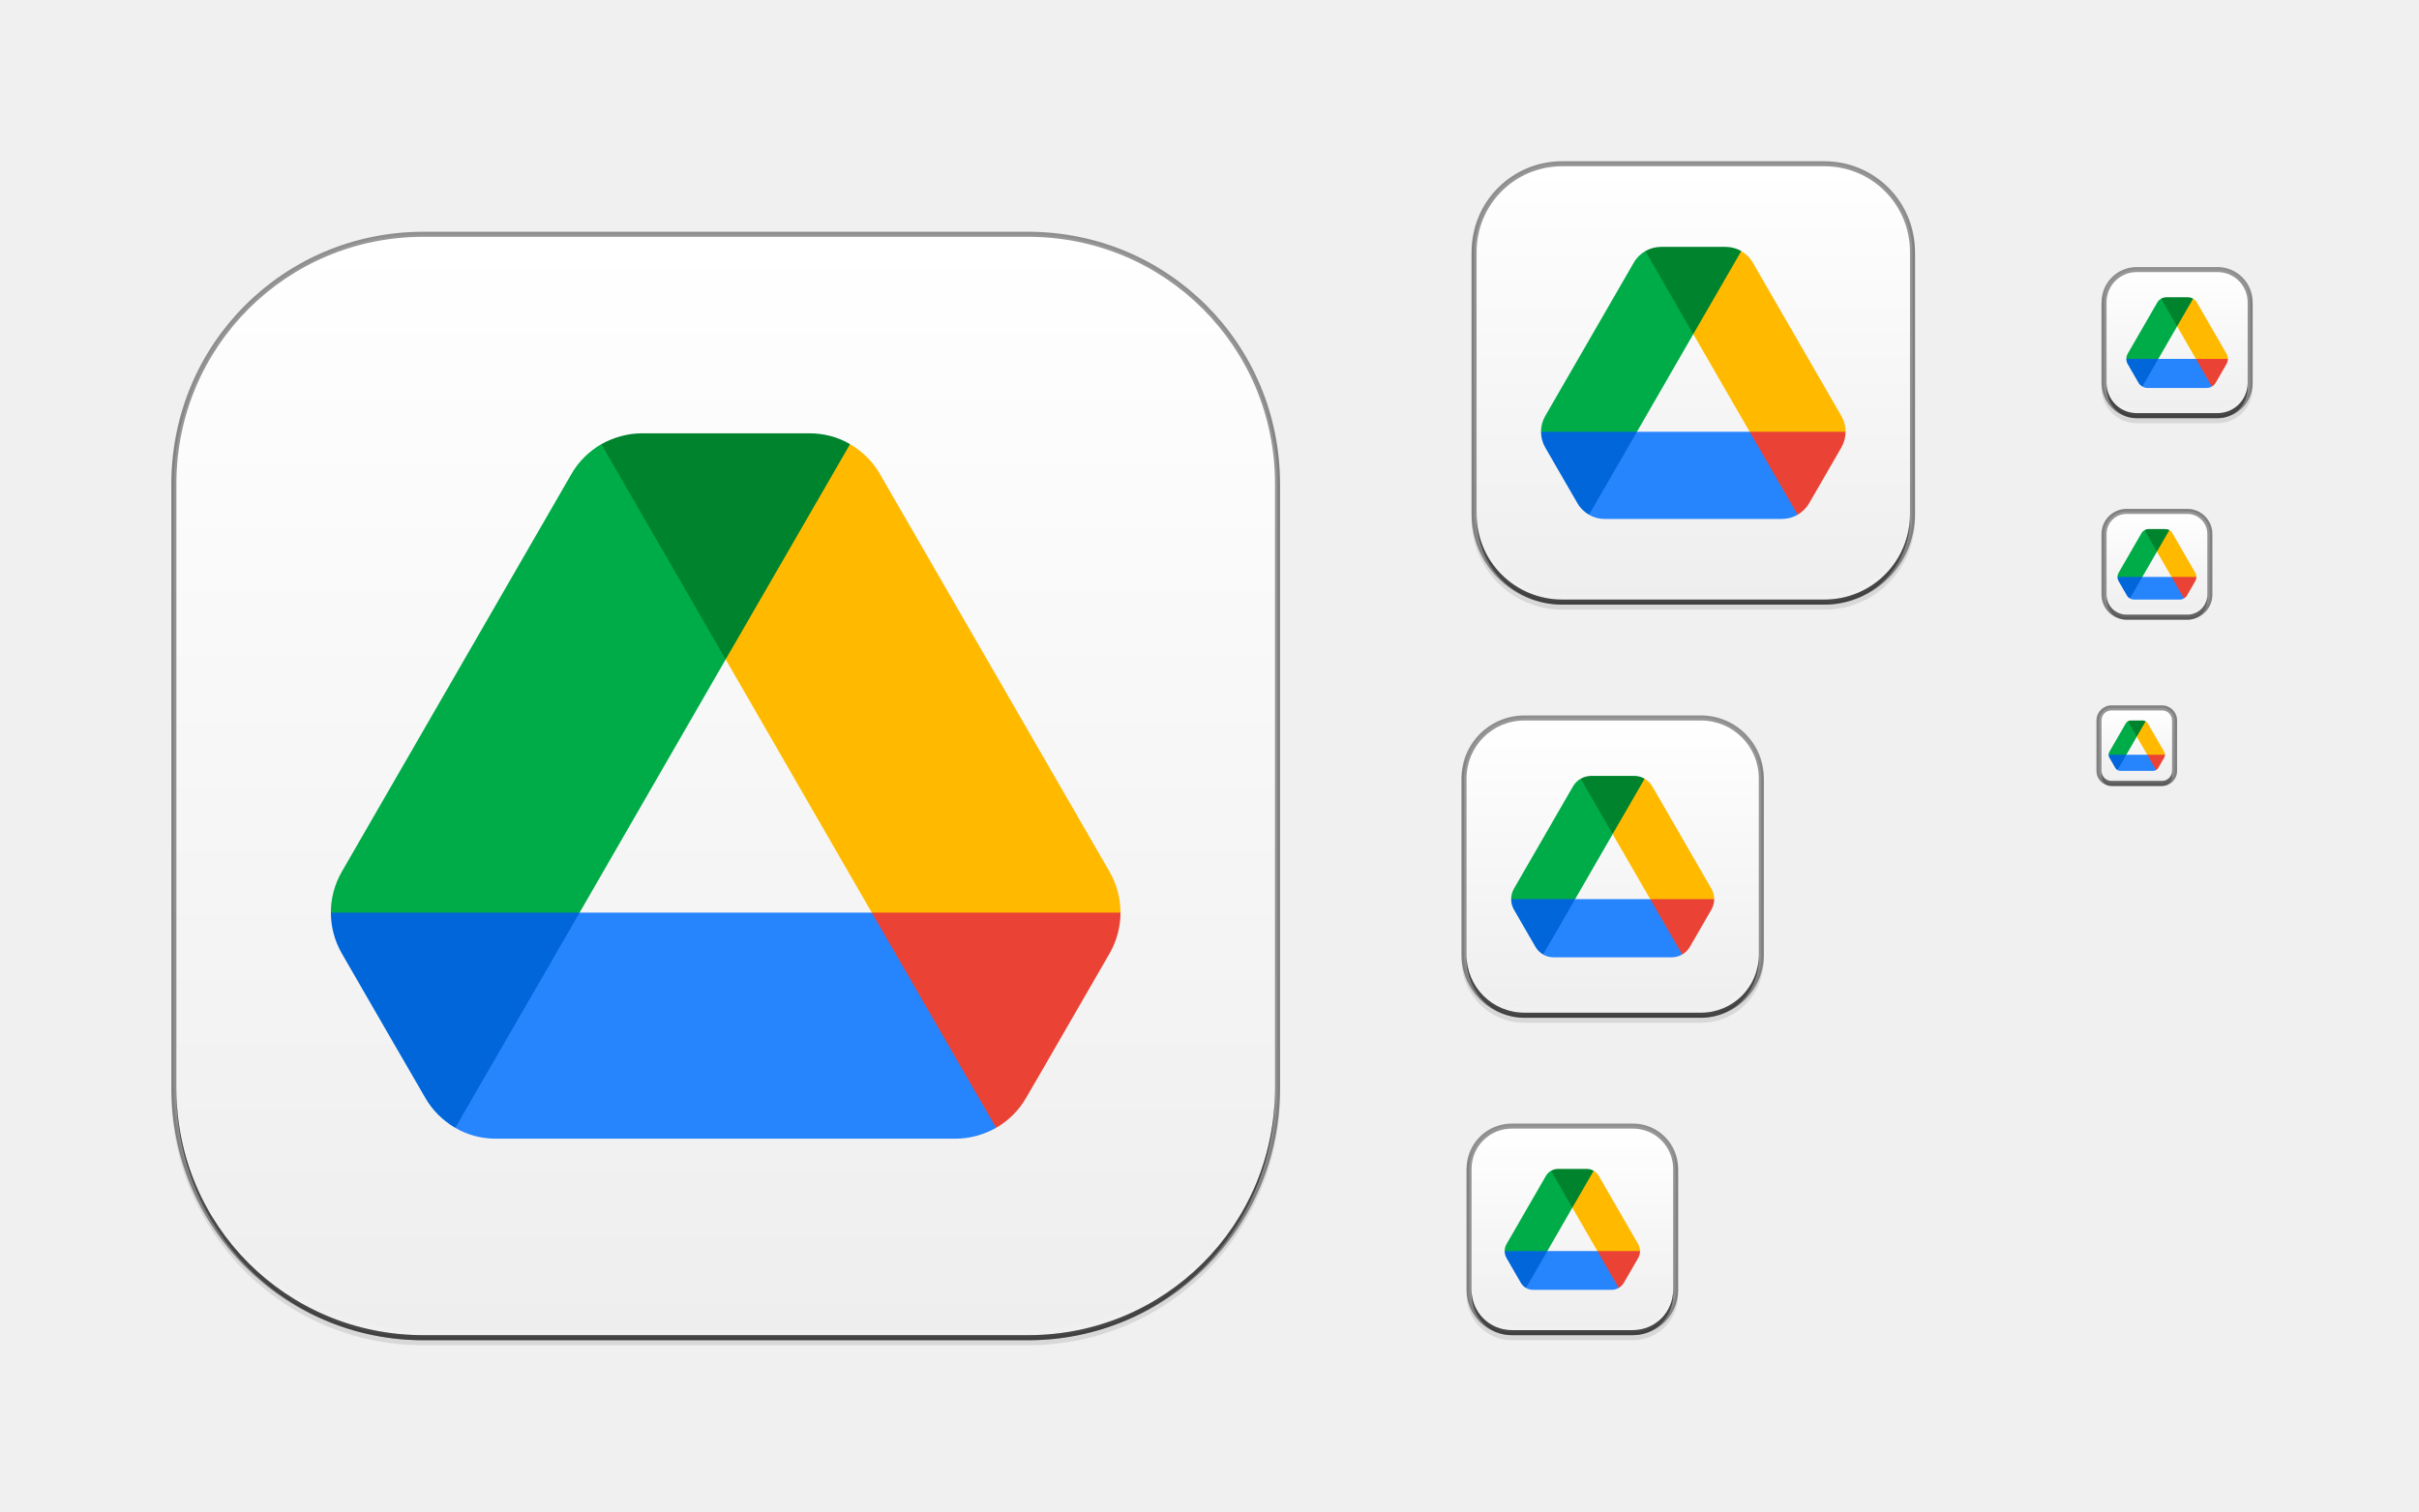
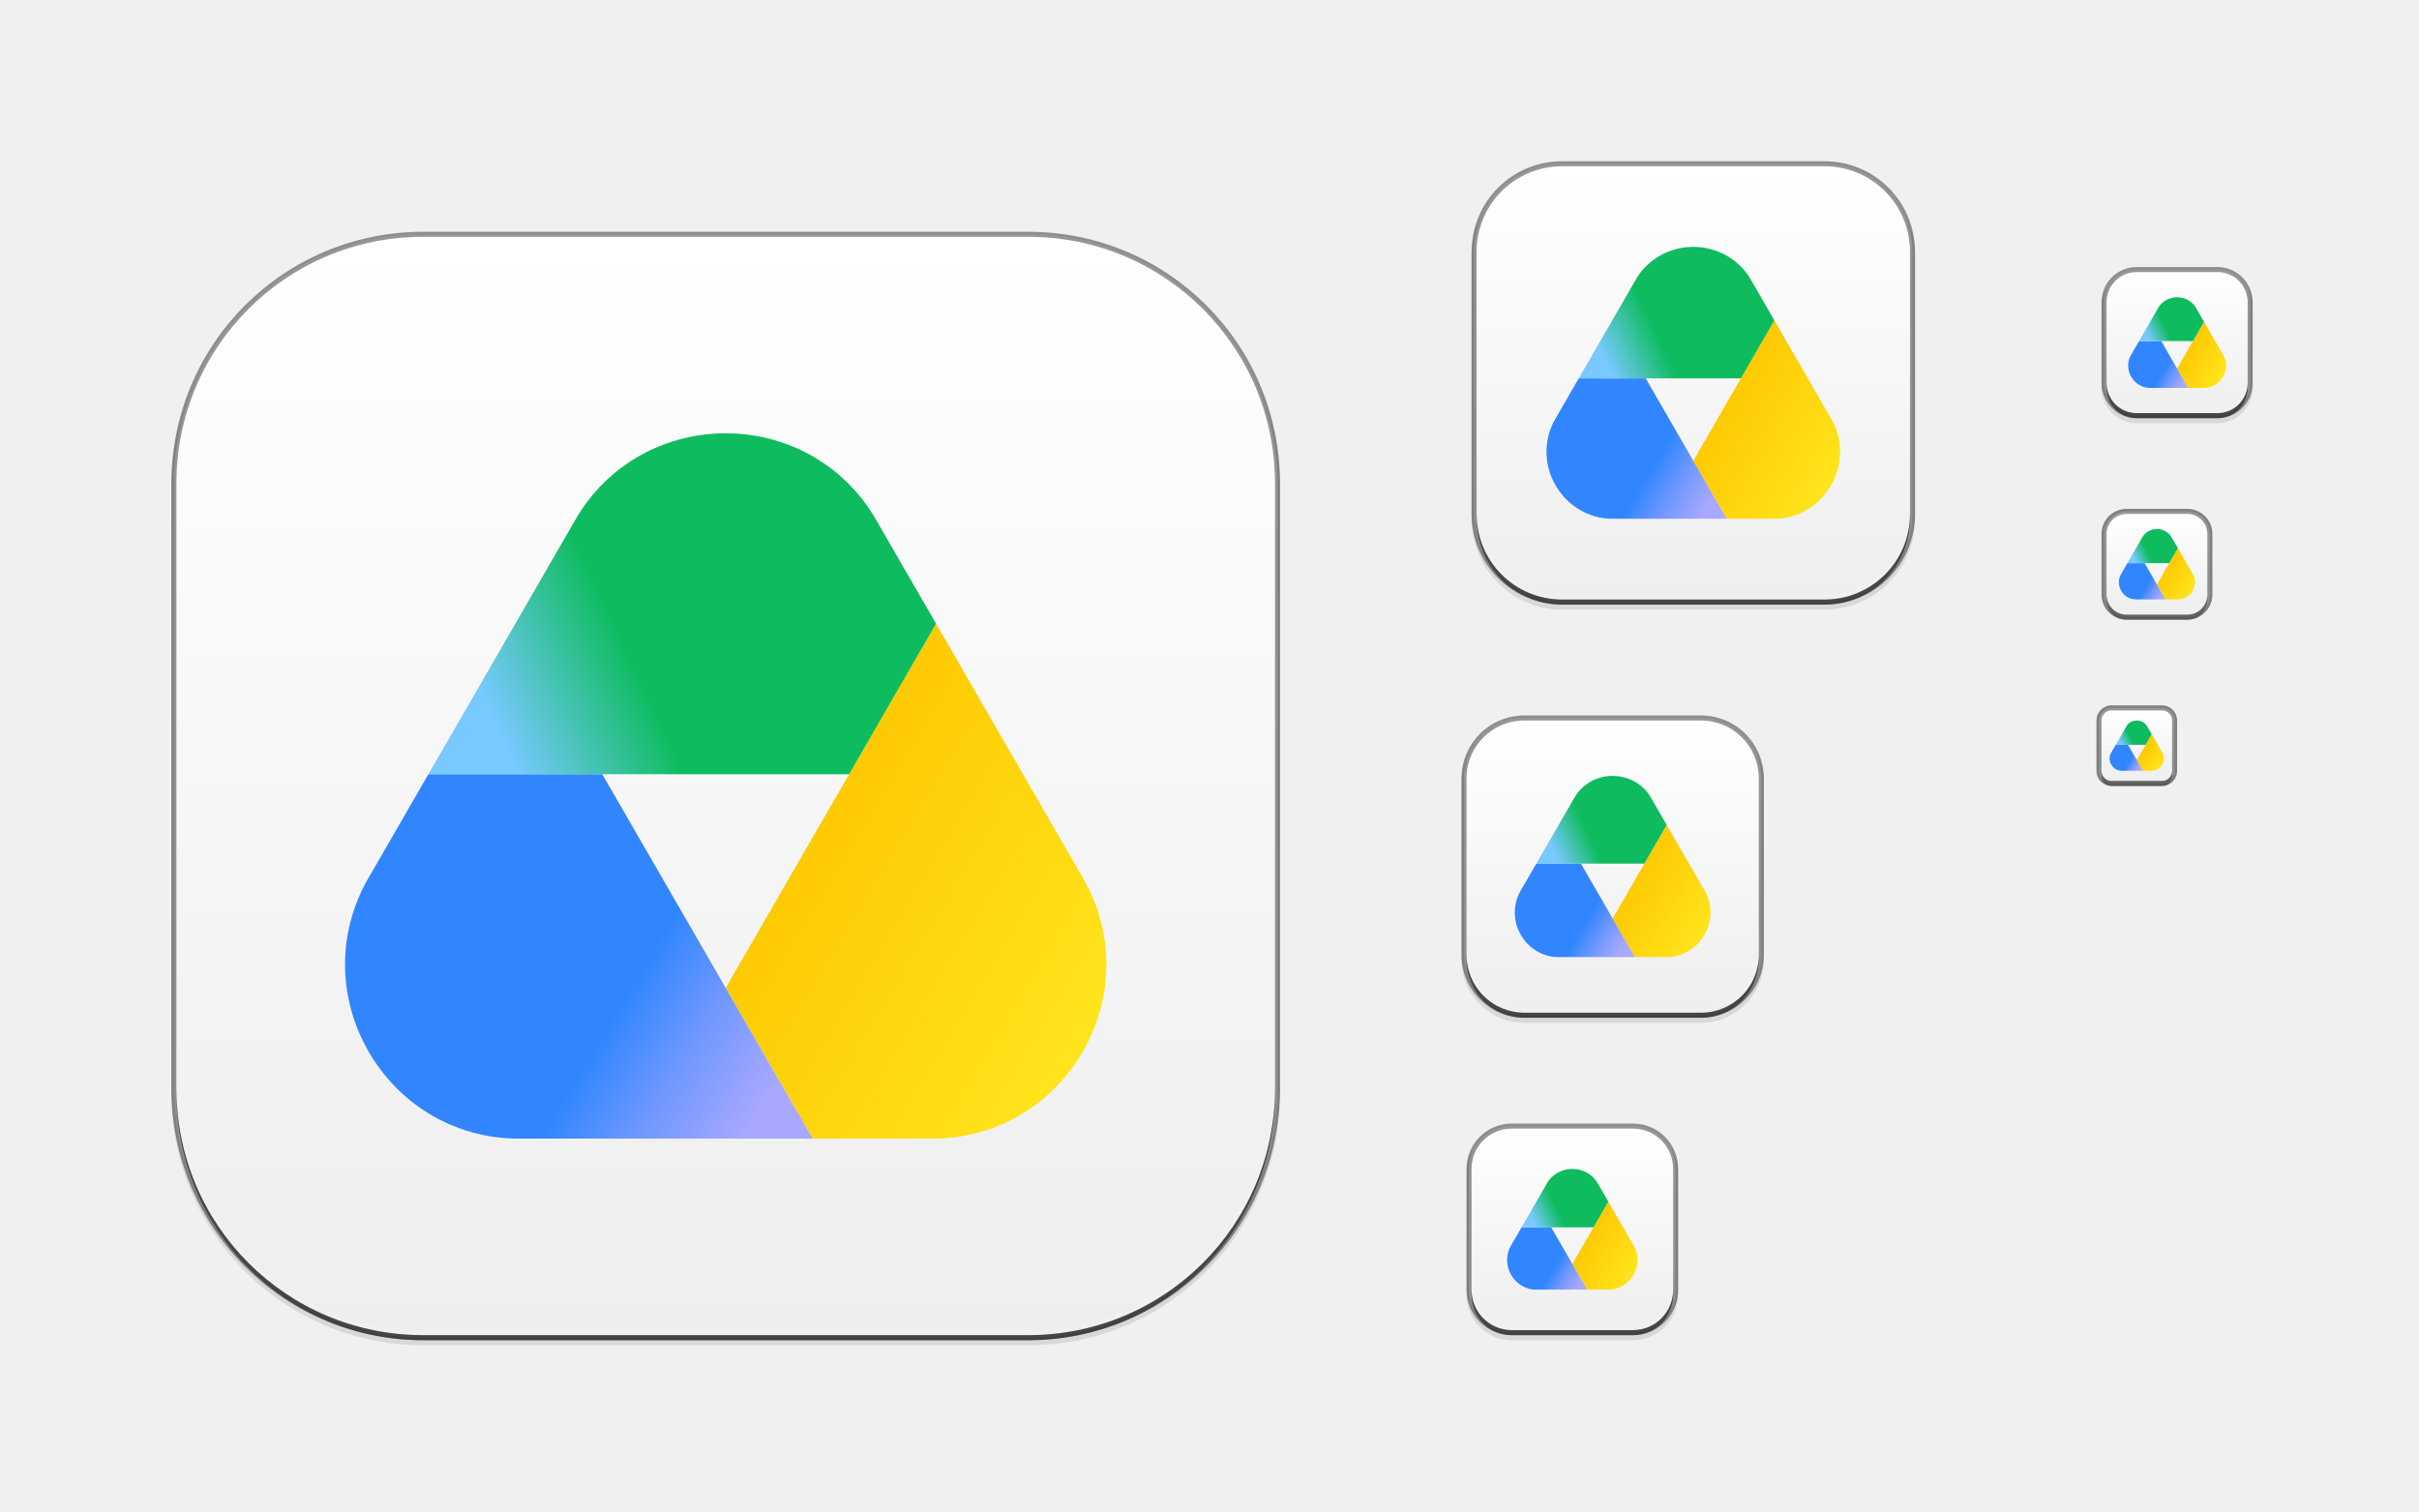
<svg xmlns="http://www.w3.org/2000/svg" xmlns:xlink="http://www.w3.org/1999/xlink" width="480" height="300" id="svg11300" version="1.0" style="display:inline;enable-background:new">
  <defs id="defs3">
    <linearGradient xlink:href="#outerBackgroundGradient-06" id="linearGradient4256" x1="417" y1="148" x2="431" y2="148" gradientUnits="userSpaceOnUse" gradientTransform="matrix(0,-1,1,0,276,572)" />
    <linearGradient xlink:href="#outerBackgroundGradient-06" id="linearGradient4260" x1="418" y1="68" x2="446" y2="68" gradientUnits="userSpaceOnUse" gradientTransform="matrix(0,-1,1,0,364,500)" />
    <linearGradient xlink:href="#outerBackgroundGradient-06" id="linearGradient4262" x1="292" y1="244" x2="332" y2="244" gradientUnits="userSpaceOnUse" gradientTransform="matrix(0,-1,1,0,68,556)" />
    <linearGradient xlink:href="#outerBackgroundGradient-06" id="linearGradient4264" x1="293" y1="76" x2="379" y2="76" gradientUnits="userSpaceOnUse" gradientTransform="matrix(0,-1,1,0,260,412)" />
    <linearGradient xlink:href="#outerBackgroundGradient-06" id="linearGradient4266" x1="291" y1="172" x2="349" y2="172" gradientUnits="userSpaceOnUse" gradientTransform="matrix(0,-1,1,0,148,492)" />
    <linearGradient xlink:href="#outerBackgroundGradient-06" id="linearGradient3870" gradientUnits="userSpaceOnUse" x1="418" y1="112" x2="438" y2="112" gradientTransform="matrix(0,-1,1,0,316,540)" />
    <linearGradient xlink:href="#outerBackgroundGradient-06" id="linearGradient7128" gradientUnits="userSpaceOnUse" gradientTransform="matrix(0,-1,1,0,-12,300)" x1="35" y1="156" x2="253" y2="156" />
    <linearGradient id="outerBackgroundGradient-06">
      <stop style="stop-color:#eeeeee;stop-opacity:1;" offset="0" id="stop3864-8-6-783" />
      <stop style="stop-color:#ffffff;stop-opacity:1;" offset="1" id="stop3866-9-1-12" />
    </linearGradient>
+     <linearGradient id="b" x1="193.6" x2="103.09" y1="165.6" y2="111.21" gradientUnits="userSpaceOnUse">
+       <stop offset=".09" stop-color="#ffe921" id="stop4" />
+       <stop offset="1" stop-color="#fec700" id="stop5" />
+     </linearGradient>
+     <mask maskUnits="userSpaceOnUse" id="mask20">
+       <path fill="#b43333" d="M 63.09,37 C 77.716,11.667 114.283,11.666 128.909,37 L 173.942,115 C 188.568,140.334 170.285,172.001 141.032,172.001 H 50.967 C 21.714,172.001 3.431,140.334 18.057,115 Z" id="path20" style="display:inline;fill:#ffffff;fill-opacity:1" />
+     </mask>
+     <linearGradient id="c" x1="114.4" x2="15.53" y1="181.61" y2="121.8" gradientUnits="userSpaceOnUse">
+       <stop offset=".15" stop-color="#a9a8ff" id="stop6" />
+       <stop offset=".33" stop-color="#6d97ff" id="stop7" />
+       <stop offset=".48" stop-color="#3186ff" id="stop8" />
+     </linearGradient>
+     <mask maskUnits="userSpaceOnUse" id="mask19">
+       <path fill="#b43333" d="M 63.09,37 C 77.716,11.667 114.283,11.666 128.909,37 L 173.942,115 C 188.568,140.334 170.285,172.001 141.032,172.001 H 50.967 C 21.714,172.001 3.431,140.334 18.057,115 Z" id="path19" style="display:inline;fill:#ffffff;fill-opacity:1" />
+     </mask>
+     <linearGradient id="d" x1="128.88" x2="28.7" y1="37.88" y2="84.64" gradientUnits="userSpaceOnUse">
+       <stop offset=".55" stop-color="#0ebc5f" id="stop9" />
+       <stop offset=".85" stop-color="#78c9ff" id="stop10" />
+     </linearGradient>
+     <mask maskUnits="userSpaceOnUse" id="mask18">
+       <path fill="#b43333" d="M 63.09,37 C 77.716,11.667 114.283,11.666 128.909,37 L 173.942,115 C 188.568,140.334 170.285,172.001 141.032,172.001 H 50.967 C 21.714,172.001 3.431,140.334 18.057,115 Z" id="path18" style="display:inline;fill:#ffffff;fill-opacity:1" />
+     </mask>
+     <linearGradient xlink:href="#b" id="linearGradient23" gradientUnits="userSpaceOnUse" x1="193.6" y1="165.6" x2="103.09" y2="111.21" />
+     <linearGradient xlink:href="#c" id="linearGradient24" gradientUnits="userSpaceOnUse" x1="114.4" y1="181.61" x2="15.53" y2="121.8" />
+     <linearGradient xlink:href="#d" id="linearGradient25" gradientUnits="userSpaceOnUse" x1="128.88" y1="37.88" x2="28.7" y2="84.64" />
+     <linearGradient xlink:href="#b" id="linearGradient27" gradientUnits="userSpaceOnUse" x1="193.6" y1="165.6" x2="103.09" y2="111.21" />
+     <linearGradient xlink:href="#c" id="linearGradient28" gradientUnits="userSpaceOnUse" x1="114.4" y1="181.61" x2="15.53" y2="121.8" />
+     <linearGradient xlink:href="#d" id="linearGradient29" gradientUnits="userSpaceOnUse" x1="128.88" y1="37.88" x2="28.7" y2="84.64" />
+     <linearGradient xlink:href="#b" id="linearGradient31" gradientUnits="userSpaceOnUse" x1="193.6" y1="165.6" x2="103.09" y2="111.21" />
+     <linearGradient xlink:href="#c" id="linearGradient32" gradientUnits="userSpaceOnUse" x1="114.4" y1="181.61" x2="15.53" y2="121.8" />
+     <linearGradient xlink:href="#d" id="linearGradient33" gradientUnits="userSpaceOnUse" x1="128.88" y1="37.88" x2="28.7" y2="84.64" />
+     <linearGradient xlink:href="#b" id="linearGradient35" gradientUnits="userSpaceOnUse" x1="193.6" y1="165.6" x2="103.09" y2="111.21" />
+     <linearGradient xlink:href="#c" id="linearGradient36" gradientUnits="userSpaceOnUse" x1="114.4" y1="181.61" x2="15.53" y2="121.8" />
+     <linearGradient xlink:href="#d" id="linearGradient37" gradientUnits="userSpaceOnUse" x1="128.88" y1="37.88" x2="28.7" y2="84.64" />
+     <linearGradient xlink:href="#b" id="linearGradient39" gradientUnits="userSpaceOnUse" x1="193.6" y1="165.6" x2="103.09" y2="111.21" />
+     <linearGradient xlink:href="#c" id="linearGradient40" gradientUnits="userSpaceOnUse" x1="114.4" y1="181.61" x2="15.53" y2="121.8" />
+     <linearGradient xlink:href="#d" id="linearGradient41" gradientUnits="userSpaceOnUse" x1="128.88" y1="37.88" x2="28.7" y2="84.64" />
+     <linearGradient xlink:href="#b" id="linearGradient43" gradientUnits="userSpaceOnUse" x1="193.6" y1="165.6" x2="103.09" y2="111.21" />
+     <linearGradient xlink:href="#c" id="linearGradient44" gradientUnits="userSpaceOnUse" x1="114.4" y1="181.61" x2="15.53" y2="121.8" />
+     <linearGradient xlink:href="#d" id="linearGradient45" gradientUnits="userSpaceOnUse" x1="128.88" y1="37.88" x2="28.7" y2="84.64" />
  </defs>
  <g style="display:inline" id="layer1">
    <g style="display:none" id="layer7">
      <text y="19.745" xml:space="preserve" x="15.007" style="font-style:normal;font-variant:normal;font-weight:normal;font-stretch:normal;line-height:0%;font-family:'DejaVu Sans';-inkscape-font-specification:'DejaVu Sans';display:inline;fill:#000000;fill-opacity:1;stroke:none;enable-background:new" id="context">
        <tspan style="font-style:normal;font-variant:normal;font-weight:normal;font-stretch:normal;font-size:18px;line-height:1.25;font-family:'DejaVu Sans';-inkscape-font-specification:'DejaVu Sans'" y="19.745" x="15.007" id="tspan3933">apps</tspan>
      </text>
      <text y="19.745" xml:space="preserve" x="122.488" style="font-style:normal;font-variant:normal;font-weight:bold;font-stretch:normal;line-height:0%;font-family:'DejaVu Sans';-inkscape-font-specification:'DejaVu Sans Bold';text-align:start;writing-mode:lr-tb;text-anchor:start;display:inline;fill:#000000;fill-opacity:1;stroke:none;enable-background:new" id="icon-name">
        <tspan style="font-style:normal;font-variant:normal;font-weight:bold;font-stretch:normal;font-size:18px;line-height:1.25;font-family:'DejaVu Sans';-inkscape-font-specification:'DejaVu Sans Bold';opacity:0.99" y="19.745" x="122.488" id="tspan3937">web-google-drive</tspan>
      </text>
      <rect style="display:inline;overflow:visible;visibility:visible;fill:#eeeeec;fill-opacity:1;fill-rule:nonzero;stroke:none;stroke-width:2;marker:none;enable-background:accumulate" id="rect16x16" width="16" height="16" x="416" y="140" />
      <rect style="display:inline;overflow:visible;visibility:visible;fill:#d4d4d4;fill-opacity:1;fill-rule:nonzero;stroke:none;stroke-width:2;marker:none;enable-background:accumulate" id="rect24x24" width="24" height="24" x="416" y="100" />
      <rect style="display:inline;overflow:visible;visibility:visible;fill:#eeeeec;fill-opacity:1;fill-rule:nonzero;stroke:none;stroke-width:2;marker:none;enable-background:accumulate" id="rect32x32" width="32" height="32" x="416" y="52" />
      <rect y="101" x="417" height="22" width="22" id="rect22x22" style="display:inline;overflow:visible;visibility:visible;fill:#eeeeec;fill-opacity:1;fill-rule:nonzero;stroke:none;stroke-width:2;marker:none;enable-background:accumulate" />
      <rect y="220" x="288" height="48" width="48" id="rect48x48" style="display:inline;overflow:visible;visibility:visible;fill:#eeeeec;fill-opacity:1;fill-rule:nonzero;stroke:none;stroke-width:2;marker:none;enable-background:accumulate" />
      <rect style="display:inline;overflow:visible;visibility:visible;fill:#eeeeec;fill-opacity:1;fill-rule:nonzero;stroke:none;stroke-width:2;marker:none;enable-background:accumulate" id="rect256x256" width="256" height="256" x="16" y="28" />
      <rect style="display:inline;overflow:visible;visibility:visible;fill:#eeeeec;fill-opacity:1;fill-rule:nonzero;stroke:none;stroke-width:2;marker:none;enable-background:accumulate" id="rect64x64" width="64" height="64" x="288" y="140" />
      <rect style="display:inline;overflow:visible;visibility:visible;fill:#eeeeec;fill-opacity:1;fill-rule:nonzero;stroke:none;stroke-width:2;marker:none;enable-background:accumulate" id="rect96x96" width="96" height="96" x="288" y="28" />
    </g>
    <g id="layer4" style="display:inline">
      <rect ry="50" y="47" x="34" height="220" width="220" id="rect4114" style="color:#bebebe;display:inline;overflow:visible;visibility:visible;opacity:0.1;fill:#000000;fill-opacity:1;fill-rule:nonzero;stroke:none;stroke-width:0;marker:none;enable-background:accumulate" />
      <rect style="color:#bebebe;display:inline;overflow:visible;visibility:visible;opacity:0.1;fill:#000000;fill-opacity:1;fill-rule:nonzero;stroke:none;stroke-width:0;marker:none;enable-background:accumulate" id="rect4120" width="30" height="30" x="417" y="54" ry="7" />
      <rect transform="scale(1,-1)" ry="9" y="-266" x="291" height="42" width="42" id="rect4122" style="color:#bebebe;display:inline;overflow:visible;visibility:visible;opacity:0.1;fill:#000000;fill-opacity:1;fill-rule:nonzero;stroke:none;stroke-width:0;marker:none;enable-background:accumulate" />
      <rect style="color:#bebebe;display:inline;overflow:visible;visibility:visible;opacity:0.1;fill:#000000;fill-opacity:1;fill-rule:nonzero;stroke:none;stroke-width:0;marker:none;enable-background:accumulate" id="rect4124" width="88" height="88" x="292" y="33" ry="18" />
      <rect ry="12.5" y="143" x="290" height="60" width="60" id="rect4126" style="color:#bebebe;display:inline;overflow:visible;visibility:visible;opacity:0.1;fill:#000000;fill-opacity:1;fill-rule:nonzero;stroke:none;stroke-width:0;marker:none;enable-background:accumulate" />
      <path id="path4268" d="m 422,101 c -2.77,0 -5,2.23 -5,5 v 12 c 0,2.77 2.23,5 5,5 h 12 c 2.77,0 5,-2.23 5,-5 v -12 c 0,-2.77 -2.23,-5 -5,-5 z" style="color:#bebebe;display:inline;overflow:visible;visibility:visible;opacity:0.1;fill:#000000;fill-opacity:1;fill-rule:nonzero;stroke:none;stroke-width:0;marker:none;enable-background:accumulate" />
      <path id="path4270" d="m 419,140 c -1.662,0 -3,1.338 -3,3 v 10 c 0,1.662 1.338,3 3,3 h 10 c 1.662,0 3,-1.338 3,-3 v -10 c 0,-1.662 -1.338,-3 -3,-3 z" style="color:#bebebe;display:inline;overflow:visible;visibility:visible;opacity:0.1;fill:#000000;fill-opacity:1;fill-rule:nonzero;stroke:none;stroke-width:0;marker:none;enable-background:accumulate" />
    </g>
    <g id="layer2" style="display:inline">
      <path style="color:#bebebe;display:inline;overflow:visible;visibility:visible;fill:url(#linearGradient7128);fill-opacity:1;fill-rule:nonzero;stroke:none;stroke-width:2;marker:none;enable-background:accumulate" d="M 84,46.5 C 56.569,46.5 34.5,68.569 34.5,96 v 120 c 0,27.431 22.069,49.5 49.5,49.5 h 120 c 27.431,0 49.5,-22.069 49.5,-49.5 V 96 C 253.5,68.569 231.431,46.5 204,46.5 Z" id="path4200" />
      <path style="color:#bebebe;display:inline;overflow:visible;visibility:visible;fill:url(#linearGradient4256);fill-opacity:1;fill-rule:nonzero;stroke:none;stroke-width:2;marker:none;enable-background:accumulate" d="m 419,140.5 c -1.384,0 -2.5,1.116 -2.5,2.5 v 10 c 0,1.384 1.116,2.5 2.5,2.5 h 10 c 1.384,0 2.5,-1.116 2.5,-2.5 v -10 c 0,-1.384 -1.116,-2.5 -2.5,-2.5 z" id="path4202" />
      <path style="color:#bebebe;display:inline;overflow:visible;visibility:visible;fill:url(#linearGradient3870);fill-opacity:1;fill-rule:nonzero;stroke:none;stroke-width:2;marker:none;enable-background:accumulate" d="m 422,101.5 c -2.497,0 -4.5,2.003 -4.5,4.5 v 12 c 0,2.497 2.003,4.5 4.5,4.5 h 12 c 2.497,0 4.5,-2.003 4.5,-4.5 v -12 c 0,-2.497 -2.003,-4.5 -4.5,-4.5 z" id="path4204" />
      <path style="color:#bebebe;display:inline;overflow:visible;visibility:visible;fill:url(#linearGradient4260);fill-opacity:1;fill-rule:nonzero;stroke:none;stroke-width:2;marker:none;enable-background:accumulate" d="m 424,53.5 c -3.607,0 -6.5,2.893 -6.5,6.5 v 16 c 0,3.607 2.893,6.5 6.5,6.5 h 16 c 3.607,0 6.5,-2.893 6.5,-6.5 V 60 c 0,-3.607 -2.893,-6.5 -6.5,-6.5 z" id="path4206" />
      <path style="color:#bebebe;display:inline;overflow:visible;visibility:visible;fill:url(#linearGradient4262);fill-opacity:1;fill-rule:nonzero;stroke:none;stroke-width:2;marker:none;enable-background:accumulate" d="m 300,223.5 c -4.715,0 -8.5,3.785 -8.5,8.5 v 24 c 0,4.715 3.785,8.5 8.5,8.5 h 24 c 4.715,0 8.5,-3.785 8.5,-8.5 v -24 c 0,-4.715 -3.785,-8.5 -8.5,-8.5 z" id="path4208" />
      <path style="color:#bebebe;display:inline;overflow:visible;visibility:visible;fill:url(#linearGradient4264);fill-opacity:1;fill-rule:nonzero;stroke:none;stroke-width:2;marker:none;enable-background:accumulate" d="m 310,32.5 c -9.703,0 -17.5,7.797 -17.5,17.5 v 52 c 0,9.703 7.797,17.5 17.5,17.5 h 52 c 9.703,0 17.5,-7.797 17.5,-17.5 V 50 c 0,-9.703 -7.797,-17.5 -17.5,-17.5 z" id="path4210" />
      <path style="color:#bebebe;display:inline;overflow:visible;visibility:visible;fill:url(#linearGradient4266);fill-opacity:1;fill-rule:nonzero;stroke:none;stroke-width:2;marker:none;enable-background:accumulate" d="m 302.5,142.5 c -6.655,0 -12,5.345 -12,12 v 35 c 0,6.655 5.345,12 12,12 h 35 c 6.655,0 12,-5.345 12,-12 v -35 c 0,-6.655 -5.345,-12 -12,-12 z" id="path4212" />
    </g>
    <g id="layer6" style="display:inline">
-       <g style="fill:#ffffff;fill-opacity:1" transform="matrix(1.5,0,0,1.5,192.1741,-1381.431)" id="g4036">
-         <path style="fill:#0066da;stroke-width:0.205" id="path28-2" d="m 72.284,1089.333 0.79,1.364 c 0.164,0.287 0.4,0.513 0.677,0.677 2.844,-2.489 2.821,-1.452 2.821,-4.882 -2.799,-3.233 -2.81,-2.831 -5.641,0 0,0.318 0.082,0.636 0.246,0.923 z" />
-         <path style="fill:#00ac47;stroke-width:0.205" id="path30-61" d="m 79.884,1080.749 c 0.159,-3.306 -0.271,-2.676 -2.821,-4.882 -0.277,0.164 -0.513,0.39 -0.677,0.677 l -5.21,9.026 c -0.161,0.281 -0.246,0.599 -0.246,0.923 h 5.641 z" />
-         <path style="fill:#ea4335;stroke-width:0.205" id="path32-8" d="m 86.017,1091.374 c 0.277,-0.164 0.513,-0.39 0.677,-0.677 l 0.328,-0.564 1.569,-2.718 c 0.164,-0.287 0.246,-0.605 0.246,-0.923 -2.8,-3.233 -2.81,-2.831 -5.641,0 -0.159,3.306 0.271,2.676 2.821,4.882 z" />
-         <path style="fill:#00832d;stroke-width:0.205" id="path34-7" d="m 79.884,1080.749 c 2.845,-2.489 2.821,-1.452 2.821,-4.882 -0.277,-0.164 -0.595,-0.246 -0.923,-0.246 h -3.795 c -0.328,0 -0.646,0.092 -0.923,0.246 z" />
-         <path style="fill:#2684fc;stroke-width:0.205" id="path36-9" d="M 83.197,1086.492 H 76.571 l -2.821,4.882 c 0.277,0.164 0.595,0.246 0.923,0.246 h 10.421 c 0.328,0 0.646,-0.092 0.923,-0.246 z" />
-         <path style="fill:#ffba00;stroke-width:0.205" d="m 82.704,1075.867 -2.821,4.882 3.313,5.744 h 5.641 c -2.06e-4,-0.324 -0.085,-0.642 -0.246,-0.923 l -5.21,-9.026 c -0.164,-0.287 -0.4,-0.513 -0.677,-0.677 z" id="path38-2" />
+       <g id="g43" transform="matrix(0.06493459,0,0,0.06493459,417.7663,141.8312)">
+         <path fill="url(#b)" d="M 206.905,172.02 H 115.017 L 96.002,139.086 141.946,59.508 Z" id="path41" style="fill:url(#linearGradient43)" mask="url(#mask20)" />
+         <path fill="url(#c)" d="M -14.919,172.006 50.04,59.494 V 59.496 L 31.032,92.422 H 69.052 L 115,172.004 -14.918,172.005 Z" id="path42" style="fill:url(#linearGradient44)" mask="url(#mask19)" />
+         <path fill="url(#d)" d="M 96.007,-20.085 141.954,59.5 122.943,92.428 H 31.048 Z" id="path43" style="fill:url(#linearGradient45)" mask="url(#mask18)" />
      </g>
-       <g style="display:inline;fill:#ffffff;fill-opacity:1;enable-background:new" transform="matrix(2.25,0,0,2.25,293.0654,-2174.302)" id="g4995">
-         <path style="fill:#0066da;stroke-width:0.205" id="path28-02" d="m 4.371,1048.514 0.79,1.364 c 0.164,0.287 0.4,0.513 0.677,0.677 2.844,-2.489 2.821,-1.452 2.821,-4.882 -2.799,-3.233 -2.81,-2.831 -5.641,0 0,0.318 0.082,0.636 0.246,0.923 z" />
-         <path style="fill:#00ac47;stroke-width:0.205" id="path30-3" d="m 11.971,1039.929 c 0.159,-3.306 -0.271,-2.676 -2.821,-4.882 -0.277,0.164 -0.513,0.39 -0.677,0.677 l -5.21,9.026 c -0.161,0.281 -0.246,0.599 -0.246,0.923 h 5.641 z" />
-         <path style="fill:#ea4335;stroke-width:0.205" id="path32-75" d="m 18.104,1050.555 c 0.277,-0.164 0.513,-0.39 0.677,-0.677 l 0.328,-0.564 1.569,-2.718 c 0.164,-0.287 0.246,-0.605 0.246,-0.923 -2.8,-3.233 -2.81,-2.831 -5.641,0 -0.159,3.306 0.271,2.676 2.821,4.882 z" />
-         <path style="fill:#00832d;stroke-width:0.205" id="path34-9" d="m 11.971,1039.929 c 2.845,-2.489 2.821,-1.452 2.821,-4.882 -0.277,-0.164 -0.595,-0.246 -0.923,-0.246 h -3.795 c -0.328,0 -0.646,0.092 -0.923,0.246 z" />
-         <path style="fill:#2684fc;stroke-width:0.205" id="path36-22" d="M 15.284,1045.673 H 8.658 l -2.821,4.882 c 0.277,0.164 0.595,0.246 0.923,0.246 H 17.181 c 0.328,0 0.646,-0.092 0.923,-0.246 z" />
-         <path style="fill:#ffba00;stroke-width:0.205" d="m 14.791,1035.047 -2.821,4.882 3.313,5.744 h 5.641 c -2.05e-4,-0.324 -0.085,-0.642 -0.246,-0.923 l -5.21,-9.026 c -0.164,-0.287 -0.4,-0.513 -0.677,-0.677 z" id="path38-8" />
+       <g id="g39" transform="matrix(0.09090843,0,0,0.09090843,419.2728,103.3637)">
+         <path fill="url(#b)" d="M 206.905,172.02 H 115.017 L 96.002,139.086 141.946,59.508 Z" id="path37" style="fill:url(#linearGradient39)" mask="url(#mask20)" />
+         <path fill="url(#c)" d="M -14.919,172.006 50.04,59.494 V 59.496 L 31.032,92.422 H 69.052 L 115,172.004 -14.918,172.005 Z" id="path38" style="fill:url(#linearGradient40)" mask="url(#mask19)" />
+         <path fill="url(#d)" d="M 96.007,-20.085 141.954,59.5 122.943,92.428 H 31.048 Z" id="path39" style="fill:url(#linearGradient41)" mask="url(#mask18)" />
      </g>
-       <g style="display:inline;fill:#ffffff;fill-opacity:1;enable-background:new" transform="matrix(3.375,0,0,3.375,367.748,-3456.584)" id="g5001">
-         <path style="fill:#0066da;stroke-width:0.205" id="path28-9" d="m -17.007,1052.404 0.79,1.364 c 0.164,0.287 0.4,0.513 0.677,0.677 2.844,-2.489 2.821,-1.452 2.821,-4.882 -2.799,-3.233 -2.81,-2.831 -5.641,0 0,0.318 0.082,0.636 0.246,0.923 z" />
-         <path style="fill:#00ac47;stroke-width:0.205" id="path30-7" d="m -9.407,1043.82 c 0.159,-3.306 -0.271,-2.676 -2.821,-4.882 -0.277,0.164 -0.513,0.39 -0.677,0.677 l -5.21,9.026 c -0.161,0.281 -0.246,0.599 -0.246,0.923 h 5.641 z" />
-         <path style="fill:#ea4335;stroke-width:0.205" id="path32-36" d="m -3.274,1054.445 c 0.277,-0.164 0.513,-0.39 0.677,-0.677 l 0.328,-0.564 1.569,-2.718 c 0.164,-0.287 0.246,-0.605 0.246,-0.923 -2.8,-3.233 -2.81,-2.831 -5.641,0 -0.159,3.306 0.271,2.676 2.821,4.882 z" />
-         <path style="fill:#00832d;stroke-width:0.205" id="path34-12" d="m -9.407,1043.82 c 2.845,-2.489 2.821,-1.452 2.821,-4.882 -0.277,-0.164 -0.595,-0.246 -0.923,-0.246 h -3.795 c -0.328,0 -0.646,0.092 -0.923,0.246 z" />
-         <path style="fill:#2684fc;stroke-width:0.205" id="path36-93" d="m -6.094,1049.563 h -6.626 l -2.821,4.882 c 0.277,0.164 0.595,0.246 0.923,0.246 h 10.421 c 0.328,0 0.646,-0.092 0.923,-0.246 z" />
-         <path style="fill:#ffba00;stroke-width:0.205" d="m -6.586,1038.938 -2.821,4.882 3.313,5.744 h 5.641 c -2.05e-4,-0.324 -0.085,-0.642 -0.246,-0.923 l -5.21,-9.026 c -0.164,-0.287 -0.4,-0.513 -0.677,-0.677 z" id="path38-1" />
+       <g id="g35" transform="matrix(0.1168823,0,0,0.1168823,420.7794,56.89613)">
+         <path fill="url(#b)" d="M 206.905,172.02 H 115.017 L 96.002,139.086 141.946,59.508 Z" id="path33" style="fill:url(#linearGradient35)" mask="url(#mask20)" />
+         <path fill="url(#c)" d="M -14.919,172.006 50.04,59.494 V 59.496 L 31.032,92.422 H 69.052 L 115,172.004 -14.918,172.005 Z" id="path34" style="fill:url(#linearGradient36)" mask="url(#mask19)" />
+         <path fill="url(#d)" d="M 96.007,-20.085 141.954,59.5 122.943,92.428 H 31.048 Z" id="path35" style="fill:url(#linearGradient37)" mask="url(#mask18)" />
      </g>
-       <g id="g5007" transform="matrix(1.125,0,0,1.125,425.7075,-1090.674)" style="display:inline;fill:#ffffff;fill-opacity:1;enable-background:new">
-         <path style="fill:#0066da;stroke-width:0.205" id="path28-0" d="m -2.007,1035.645 0.79,1.364 c 0.164,0.287 0.4,0.513 0.677,0.677 2.844,-2.489 2.821,-1.452 2.821,-4.882 -2.799,-3.233 -2.81,-2.831 -5.641,0 0,0.318 0.082,0.636 0.246,0.923 z" />
-         <path style="fill:#00ac47;stroke-width:0.205" id="path30-9" d="m 5.593,1027.061 c 0.159,-3.306 -0.271,-2.676 -2.821,-4.882 -0.277,0.164 -0.513,0.39 -0.677,0.677 l -5.21,9.026 c -0.161,0.281 -0.246,0.599 -0.246,0.923 h 5.641 z" />
-         <path style="fill:#ea4335;stroke-width:0.205" id="path32-3" d="m 11.727,1037.686 c 0.277,-0.164 0.513,-0.39 0.677,-0.677 l 0.328,-0.564 1.569,-2.718 c 0.164,-0.287 0.246,-0.605 0.246,-0.923 -2.8,-3.233 -2.81,-2.831 -5.641,0 -0.159,3.306 0.271,2.676 2.821,4.882 z" />
-         <path style="fill:#00832d;stroke-width:0.205" id="path34-6" d="m 5.593,1027.061 c 2.845,-2.489 2.821,-1.452 2.821,-4.882 -0.277,-0.164 -0.595,-0.246 -0.923,-0.246 h -3.795 c -0.328,0 -0.646,0.092 -0.923,0.246 z" />
-         <path style="fill:#2684fc;stroke-width:0.205" id="path36-0" d="m 8.906,1032.804 h -6.626 l -2.821,4.882 c 0.277,0.164 0.595,0.246 0.923,0.246 H 10.804 c 0.328,0 0.646,-0.092 0.923,-0.246 z" />
-         <path style="fill:#ffba00;stroke-width:0.205" d="m 8.414,1022.179 -2.821,4.882 3.313,5.744 h 5.641 c -2.05e-4,-0.324 -0.085,-0.642 -0.246,-0.923 l -5.21,-9.026 c -0.164,-0.287 -0.4,-0.513 -0.677,-0.677 z" id="path38-6" />
+       <g id="g31" transform="matrix(0.155843,0,0,0.155843,297.0392,229.1948)">
+         <path fill="url(#b)" d="M 206.905,172.02 H 115.017 L 96.002,139.086 141.946,59.508 Z" id="path29" style="fill:url(#linearGradient31)" mask="url(#mask20)" />
+         <path fill="url(#c)" d="M -14.919,172.006 50.04,59.494 V 59.496 L 31.032,92.422 H 69.052 L 115,172.004 -14.918,172.005 Z" id="path30" style="fill:url(#linearGradient32)" mask="url(#mask19)" />
+         <path fill="url(#d)" d="M 96.007,-20.085 141.954,59.5 122.943,92.428 H 31.048 Z" id="path31" style="fill:url(#linearGradient33)" mask="url(#mask18)" />
      </g>
-       <g style="display:inline;fill:#ffffff;fill-opacity:1;enable-background:new" transform="matrix(0.875,0,0,0.875,417.5,-798.0714)" id="g5013">
-         <path style="fill:#0066da;stroke-width:0.205" id="path28-6" d="m 4.4,1045.794 0.79,1.364 c 0.164,0.287 0.4,0.513 0.677,0.677 2.844,-2.489 2.821,-1.452 2.821,-4.882 -2.799,-3.233 -2.81,-2.831 -5.641,0 0,0.318 0.082,0.636 0.246,0.923 z" />
-         <path style="fill:#00ac47;stroke-width:0.205" id="path30-2" d="m 12,1037.21 c 0.159,-3.306 -0.271,-2.676 -2.821,-4.882 -0.277,0.164 -0.513,0.39 -0.677,0.677 l -5.21,9.026 c -0.161,0.281 -0.246,0.599 -0.246,0.923 h 5.641 z" />
-         <path style="fill:#ea4335;stroke-width:0.205" id="path32-9" d="m 18.133,1047.835 c 0.277,-0.164 0.513,-0.39 0.677,-0.677 l 0.328,-0.564 1.569,-2.718 c 0.164,-0.287 0.246,-0.605 0.246,-0.923 -2.8,-3.233 -2.81,-2.831 -5.641,0 -0.159,3.306 0.271,2.676 2.821,4.882 z" />
-         <path style="fill:#00832d;stroke-width:0.205" id="path34-1" d="m 12,1037.21 c 2.845,-2.489 2.821,-1.452 2.821,-4.882 -0.277,-0.164 -0.595,-0.246 -0.923,-0.246 h -3.795 c -0.328,0 -0.646,0.092 -0.923,0.246 z" />
-         <path style="fill:#2684fc;stroke-width:0.205" id="path36-2" d="M 15.313,1042.953 H 8.687 l -2.821,4.882 c 0.277,0.164 0.595,0.246 0.923,0.246 H 17.21 c 0.328,0 0.646,-0.092 0.923,-0.246 z" />
-         <path style="fill:#ffba00;stroke-width:0.205" d="m 14.821,1032.328 -2.821,4.882 3.313,5.744 h 5.641 c -1.8e-4,-0.324 -0.085,-0.642 -0.246,-0.923 l -5.21,-9.026 c -0.164,-0.287 -0.4,-0.513 -0.677,-0.677 z" id="path38-7" />
+       <g id="g27" transform="matrix(0.2337645,0,0,0.2337645,297.5587,149.7923)">
+         <path fill="url(#b)" d="M 206.905,172.02 H 115.017 L 96.002,139.086 141.946,59.508 Z" id="path25" style="fill:url(#linearGradient27)" mask="url(#mask20)" />
+         <path fill="url(#c)" d="M -14.919,172.006 50.04,59.494 V 59.496 L 31.032,92.422 H 69.052 L 115,172.004 -14.918,172.005 Z" id="path26" style="fill:url(#linearGradient28)" mask="url(#mask19)" />
+         <path fill="url(#d)" d="M 96.007,-20.085 141.954,59.5 122.943,92.428 H 31.048 Z" id="path27" style="fill:url(#linearGradient29)" mask="url(#mask18)" />
      </g>
-       <g id="g5019" transform="matrix(0.625,0,0,0.625,398.6875,-502.946)" style="display:inline;fill:#ffffff;fill-opacity:1;enable-background:new">
-         <path style="fill:#0066da;stroke-width:0.205" id="path28-3" d="m 32.9,1047.226 0.79,1.364 c 0.164,0.287 0.4,0.513 0.677,0.677 2.844,-2.489 2.821,-1.452 2.821,-4.882 -2.799,-3.233 -2.81,-2.831 -5.641,0 0,0.318 0.082,0.636 0.246,0.923 z" />
-         <path style="fill:#00ac47;stroke-width:0.205" id="path30-6" d="m 40.5,1038.642 c 0.159,-3.306 -0.271,-2.676 -2.821,-4.882 -0.277,0.164 -0.513,0.39 -0.677,0.677 l -5.21,9.026 c -0.161,0.281 -0.246,0.599 -0.246,0.923 h 5.641 z" />
-         <path style="fill:#ea4335;stroke-width:0.205" id="path32-7" d="m 46.633,1049.267 c 0.277,-0.164 0.513,-0.39 0.677,-0.677 l 0.328,-0.564 1.569,-2.718 c 0.164,-0.287 0.246,-0.605 0.246,-0.923 -2.8,-3.233 -2.81,-2.831 -5.641,0 -0.159,3.306 0.271,2.676 2.821,4.882 z" />
-         <path style="fill:#00832d;stroke-width:0.205" id="path34-5" d="m 40.5,1038.642 c 2.845,-2.489 2.821,-1.452 2.821,-4.882 -0.277,-0.164 -0.595,-0.246 -0.923,-0.246 h -3.795 c -0.328,0 -0.646,0.092 -0.923,0.246 z" />
-         <path style="fill:#2684fc;stroke-width:0.205" id="path36-3" d="m 43.813,1044.385 h -6.626 l -2.821,4.882 c 0.277,0.164 0.595,0.246 0.923,0.246 h 10.421 c 0.328,0 0.646,-0.092 0.923,-0.246 z" />
-         <path style="fill:#ffba00;stroke-width:0.205" d="m 43.321,1033.76 -2.821,4.882 3.313,5.744 h 5.641 c -2.85e-4,-0.324 -0.085,-0.642 -0.246,-0.923 l -5.21,-9.026 c -0.164,-0.287 -0.4,-0.513 -0.677,-0.677 z" id="path38-5" />
+       <g id="g23" transform="matrix(0.3506468,0,0,0.3506468,302.3381,42.6884)">
+         <path fill="url(#b)" d="M 206.905,172.02 H 115.017 L 96.002,139.086 141.946,59.508 Z" id="path21" style="fill:url(#linearGradient23)" mask="url(#mask20)" />
+         <path fill="url(#c)" d="M -14.919,172.006 50.04,59.494 V 59.496 L 31.032,92.422 H 69.052 L 115,172.004 -14.918,172.005 Z" id="path22" style="fill:url(#linearGradient24)" mask="url(#mask19)" />
+         <path fill="url(#d)" d="M 96.007,-20.085 141.954,59.5 122.943,92.428 H 31.048 Z" id="path23" style="fill:url(#linearGradient25)" mask="url(#mask18)" />
      </g>
-       <g id="g5025" transform="matrix(8.75,0,0,8.75,107.2542,-8955.995)" style="display:inline;fill:#ffffff;fill-opacity:1;enable-background:new">
-         <path style="fill:#0066da;stroke-width:0.205" id="path28" d="m -3.401,1047.084 0.79,1.364 c 0.164,0.287 0.4,0.513 0.677,0.677 2.844,-2.489 2.821,-1.452 2.821,-4.882 -2.799,-3.233 -2.81,-2.831 -5.641,0 0,0.318 0.082,0.636 0.246,0.923 z" />
-         <path style="fill:#00ac47;stroke-width:0.205" id="path30" d="m 4.199,1038.499 c 0.159,-3.306 -0.271,-2.676 -2.821,-4.882 -0.277,0.163 -0.513,0.39 -0.677,0.677 l -5.21,9.026 c -0.161,0.281 -0.246,0.599 -0.246,0.923 h 5.641 z" />
-         <path style="fill:#ea4335;stroke-width:0.205" id="path32" d="m 10.333,1049.125 c 0.277,-0.163 0.513,-0.39 0.677,-0.677 l 0.328,-0.564 1.569,-2.718 c 0.164,-0.287 0.246,-0.605 0.246,-0.923 -2.8,-3.233 -2.81,-2.831 -5.641,0 -0.159,3.306 0.271,2.676 2.821,4.882 z" />
-         <path style="fill:#00832d;stroke-width:0.205" id="path34" d="m 4.199,1038.499 c 2.845,-2.489 2.821,-1.452 2.821,-4.882 -0.277,-0.163 -0.595,-0.246 -0.923,-0.246 h -3.795 c -0.328,0 -0.646,0.093 -0.923,0.246 z" />
-         <path style="fill:#2684fc;stroke-width:0.205" id="path36" d="M 7.512,1044.243 H 0.887 l -2.821,4.882 c 0.277,0.163 0.595,0.246 0.923,0.246 h 10.42 c 0.328,0 0.646,-0.091 0.923,-0.246 z" />
-         <path style="fill:#ffba00;stroke-width:0.205" d="m 7.02,1033.617 -2.821,4.882 3.313,5.744 h 5.641 c -2.04e-4,-0.324 -0.085,-0.642 -0.246,-0.923 l -5.21,-9.026 c -0.164,-0.287 -0.4,-0.513 -0.677,-0.677 z" id="path38" />
+       <g id="g20" transform="matrix(0.9090843,0,0,0.9090843,56.72836,69.6366)">
+         <path fill="url(#b)" d="M 206.905,172.02 H 115.017 L 96.002,139.086 141.946,59.508 Z" id="path2" style="fill:url(#b)" mask="url(#mask20)" />
+         <path fill="url(#c)" d="M -14.919,172.006 50.04,59.494 V 59.496 L 31.032,92.422 H 69.052 L 115,172.004 -14.918,172.005 Z" id="path3" style="fill:url(#c)" mask="url(#mask19)" />
+         <path fill="url(#d)" d="M 96.007,-20.085 141.954,59.5 122.943,92.428 H 31.048 Z" id="path4" style="fill:url(#d)" mask="url(#mask18)" />
      </g>
    </g>
    <g id="layer5" style="display:inline">
      <path style="color:#bebebe;display:inline;overflow:visible;visibility:visible;opacity:0.13;fill:#ffffff;fill-opacity:1;fill-rule:nonzero;stroke:none;stroke-width:0;marker:none;enable-background:accumulate" d="M 84,47 C 56.837,47 35,68.837 35,96 v 1 C 35,69.837 56.837,48 84,48 h 120 c 27.163,0 49,21.837 49,49 V 96 C 253,68.837 231.163,47 204,47 Z" id="rect3894" />
      <path style="color:#bebebe;display:inline;overflow:visible;visibility:visible;opacity:0.13;fill:#ffffff;fill-opacity:1;fill-rule:nonzero;stroke:none;stroke-width:0;marker:none;enable-background:accumulate" d="m 419,141 c -1.125,0 -2,0.875 -2,2 v 1 c 0,-1.125 0.875,-2 2,-2 h 10 c 1.125,0 2,0.875 2,2 v -1 c 0,-1.125 -0.875,-2 -2,-2 z" id="rect3896" />
      <path style="color:#bebebe;display:inline;overflow:visible;visibility:visible;opacity:0.13;fill:#ffffff;fill-opacity:1;fill-rule:nonzero;stroke:none;stroke-width:0;marker:none;enable-background:accumulate" d="m 422,102 c -2.233,0 -4,1.767 -4,4 v 1 c 0,-2.233 1.767,-4 4,-4 h 12 c 2.233,0 4,1.767 4,4 v -1 c 0,-2.233 -1.767,-4 -4,-4 z" id="rect3898" />
      <path style="color:#bebebe;display:inline;overflow:visible;visibility:visible;opacity:0.13;fill:#ffffff;fill-opacity:1;fill-rule:nonzero;stroke:none;stroke-width:0;marker:none;enable-background:accumulate" d="m 424,54 c -3.341,0 -6,2.659 -6,6 v 1 c 0,-3.341 2.659,-6 6,-6 h 16 c 3.341,0 6,2.659 6,6 v -1 c 0,-3.341 -2.659,-6 -6,-6 z" id="rect3900" />
      <path style="color:#bebebe;display:inline;overflow:visible;visibility:visible;opacity:0.13;fill:#ffffff;fill-opacity:1;fill-rule:nonzero;stroke:none;stroke-width:0;marker:none;enable-background:accumulate" d="m 300,224 c -4.449,0 -8,3.551 -8,8 v 1 c 0,-4.449 3.551,-8 8,-8 h 24 c 4.449,0 8,3.551 8,8 v -1 c 0,-4.449 -3.551,-8 -8,-8 z" id="rect3902" />
      <path style="color:#bebebe;display:inline;overflow:visible;visibility:visible;opacity:0.13;fill:#ffffff;fill-opacity:1;fill-rule:nonzero;stroke:none;stroke-width:0;marker:none;enable-background:accumulate" d="m 310,33 c -9.435,0 -17,7.565 -17,17 v 1 c 0,-9.435 7.565,-17 17,-17 h 52 c 9.435,0 17,7.565 17,17 v -1 c 0,-9.435 -7.565,-17 -17,-17 z" id="rect3904" />
      <path style="color:#bebebe;display:inline;overflow:visible;visibility:visible;opacity:0.13;fill:#ffffff;fill-opacity:1;fill-rule:nonzero;stroke:none;stroke-width:0;marker:none;enable-background:accumulate" d="m 302.5,143 c -6.388,0 -11.5,5.112 -11.5,11.5 v 1 c 0,-6.388 5.112,-11.5 11.5,-11.5 h 35 c 6.388,0 11.5,5.112 11.5,11.5 v -1 c 0,-6.388 -5.112,-11.5 -11.5,-11.5 z" id="rect3906" />
      <path id="path4085" d="m 204,266 c 27.163,0 49,-21.837 49,-49 v -1 c 0,27.163 -21.837,49 -49,49 H 84 C 56.837,265 35,243.163 35,216 v 1 c 0,27.163 21.837,49 49,49 z" style="color:#bebebe;display:inline;overflow:visible;visibility:visible;opacity:0.5;fill:#000000;fill-opacity:1;fill-rule:nonzero;stroke:none;stroke-width:0;marker:none;enable-background:accumulate" />
      <path id="path4087" d="m 429,156 c 1.125,0 2,-0.875 2,-2 v -1 c 0,1.125 -0.875,2 -2,2 h -10 c -1.125,0 -2,-0.875 -2,-2 v 1 c 0,1.125 0.875,2 2,2 z" style="color:#bebebe;display:inline;overflow:visible;visibility:visible;opacity:0.3;fill:#000000;fill-opacity:1;fill-rule:nonzero;stroke:none;stroke-width:0;marker:none;enable-background:accumulate" />
      <path id="path4089" d="m 434,123 c 2.233,0 4,-1.767 4,-4 v -1 c 0,2.233 -1.767,4 -4,4 h -12 c -2.233,0 -4,-1.767 -4,-4 v 1 c 0,2.233 1.767,4 4,4 z" style="color:#bebebe;display:inline;overflow:visible;visibility:visible;opacity:0.3;fill:#000000;fill-opacity:1;fill-rule:nonzero;stroke:none;stroke-width:0;marker:none;enable-background:accumulate" />
      <path id="path4091" d="m 440,83 c 3.341,0 6,-2.659 6,-6 v -1 c 0,3.341 -2.659,6 -6,6 h -16 c -3.341,0 -6,-2.659 -6,-6 v 1 c 0,3.341 2.659,6 6,6 z" style="color:#bebebe;display:inline;overflow:visible;visibility:visible;opacity:0.5;fill:#000000;fill-opacity:1;fill-rule:nonzero;stroke:none;stroke-width:0;marker:none;enable-background:accumulate" />
      <path id="path4093" d="m 324,265 c 4.449,0 8,-3.551 8,-8 v -1 c 0,4.449 -3.551,8 -8,8 h -24 c -4.449,0 -8,-3.551 -8,-8 v 1 c 0,4.449 3.551,8 8,8 z" style="color:#bebebe;display:inline;overflow:visible;visibility:visible;opacity:0.5;fill:#000000;fill-opacity:1;fill-rule:nonzero;stroke:none;stroke-width:0;marker:none;enable-background:accumulate" />
      <path id="path4095" d="m 362,120 c 9.435,0 17,-7.565 17,-17 v -1 c 0,9.435 -7.565,17 -17,17 h -52 c -9.435,0 -17,-7.565 -17,-17 v 1 c 0,9.435 7.565,17 17,17 z" style="color:#bebebe;display:inline;overflow:visible;visibility:visible;opacity:0.5;fill:#000000;fill-opacity:1;fill-rule:nonzero;stroke:none;stroke-width:0;marker:none;enable-background:accumulate" />
      <path id="path4097" d="m 337.5,202 c 6.388,0 11.5,-5.112 11.5,-11.5 v -1 c 0,6.388 -5.112,11.5 -11.5,11.5 h -35 c -6.388,0 -11.5,-5.112 -11.5,-11.5 v 1 c 0,6.388 5.112,11.5 11.5,11.5 z" style="color:#bebebe;display:inline;overflow:visible;visibility:visible;opacity:0.5;fill:#000000;fill-opacity:1;fill-rule:nonzero;stroke:none;stroke-width:0;marker:none;enable-background:accumulate" />
      <path id="path4280" d="M 84,265 C 56.837,265 35,243.163 35,216 v -1 c 0,27.163 21.837,49 49,49 h 120 c 27.163,0 49,-21.837 49,-49 v 1 c 0,27.163 -21.837,49 -49,49 z" style="color:#bebebe;display:inline;overflow:visible;visibility:visible;opacity:0.1;fill:#ffffff;fill-opacity:1;fill-rule:nonzero;stroke:none;stroke-width:0;marker:none;enable-background:accumulate" />
      <path style="color:#bebebe;display:inline;overflow:visible;visibility:visible;opacity:0.1;fill:#ffffff;fill-opacity:1;fill-rule:nonzero;stroke:none;stroke-width:0;marker:none;enable-background:accumulate" d="m 300,264 c -4.449,0 -8,-3.551 -8,-8 v -1 c 0,4.449 3.551,8 8,8 h 24 c 4.449,0 8,-3.551 8,-8 v 1 c 0,4.449 -3.551,8 -8,8 z" id="path4294" />
      <path style="color:#bebebe;display:inline;overflow:visible;visibility:visible;opacity:0.1;fill:#ffffff;fill-opacity:1;fill-rule:nonzero;stroke:none;stroke-width:0;marker:none;enable-background:accumulate" d="m 302.5,201 c -6.388,0 -11.5,-5.112 -11.5,-11.5 v -1 c 0,6.388 5.112,11.5 11.5,11.5 h 35 c 6.388,0 11.5,-5.112 11.5,-11.5 v 1 c 0,6.388 -5.112,11.5 -11.5,11.5 z" id="path4296" />
      <path style="color:#bebebe;display:inline;overflow:visible;visibility:visible;opacity:0.1;fill:#ffffff;fill-opacity:1;fill-rule:nonzero;stroke:none;stroke-width:0;marker:none;enable-background:accumulate" d="m 310,119 c -9.435,0 -17,-7.565 -17,-17 v -1 c 0,9.435 7.565,17 17,17 h 52 c 9.435,0 17,-7.565 17,-17 v 1 c 0,9.435 -7.565,17 -17,17 z" id="path4298" />
      <path style="color:#bebebe;display:inline;overflow:visible;visibility:visible;opacity:0.1;fill:#ffffff;fill-opacity:1;fill-rule:nonzero;stroke:none;stroke-width:0;marker:none;enable-background:accumulate" d="m 424,82 c -3.341,0 -6,-2.659 -6,-6 v -1 c 0,3.341 2.659,6 6,6 h 16 c 3.341,0 6,-2.659 6,-6 v 1 c 0,3.341 -2.659,6 -6,6 z" id="path4300" />
      <path style="color:#bebebe;display:inline;overflow:visible;visibility:visible;opacity:0.1;fill:#ffffff;fill-opacity:1;fill-rule:nonzero;stroke:none;stroke-width:0;marker:none;enable-background:accumulate" d="m 422,122 c -2.233,0 -4,-1.767 -4,-4 v -1 c 0,2.233 1.767,4 4,4 h 12 c 2.233,0 4,-1.767 4,-4 v 1 c 0,2.233 -1.767,4 -4,4 z" id="path4302" />
      <path style="color:#bebebe;display:inline;overflow:visible;visibility:visible;opacity:0.1;fill:#ffffff;fill-opacity:1;fill-rule:nonzero;stroke:none;stroke-width:0;marker:none;enable-background:accumulate" d="m 419,154.5 c -1.125,0 -2,-0.875 -2,-2 v -1 c 0,1.125 0.875,2 2,2 h 10 c 1.125,0 2,-0.875 2,-2 v 1 c 0,1.125 -0.875,2 -2,2 z" id="path4304" />
    </g>
    <g id="layer3" style="display:inline">
      <path style="color:#bebebe;display:inline;overflow:visible;visibility:visible;opacity:0.41;fill:#000000;fill-opacity:1;fill-rule:nonzero;stroke:none;stroke-width:0;marker:none;enable-background:accumulate" d="m 422,101 c -2.77,0 -5,2.23 -5,5 v 12 c 0,2.77 2.23,5 5,5 h 12 c 2.77,0 5,-2.23 5,-5 v -12 c 0,-2.77 -2.23,-5 -5,-5 z m 0,1 h 12 c 2.233,0 4,1.767 4,4 v 12 c 0,2.233 -1.767,4 -4,4 h -12 c -2.233,0 -4,-1.767 -4,-4 v -12 c 0,-2.233 1.767,-4 4,-4 z" id="rect4099" />
      <path style="color:#bebebe;display:inline;overflow:visible;visibility:visible;opacity:0.41;fill:#000000;fill-opacity:1;fill-rule:nonzero;stroke:none;stroke-width:0;marker:none;enable-background:accumulate" d="m 424,53 c -3.878,0 -7,3.122 -7,7 v 16 c 0,3.878 3.122,7 7,7 h 16 c 3.878,0 7,-3.122 7,-7 V 60 c 0,-3.878 -3.122,-7 -7,-7 z m 0,1 h 16 c 3.341,0 6,2.659 6,6 v 16 c 0,3.341 -2.659,6 -6,6 h -16 c -3.341,0 -6,-2.659 -6,-6 V 60 c 0,-3.341 2.659,-6 6,-6 z" id="rect4151" />
      <path style="color:#bebebe;display:inline;overflow:visible;visibility:visible;opacity:0.41;fill:#000000;fill-opacity:1;fill-rule:nonzero;stroke:none;stroke-width:0;marker:none;enable-background:accumulate" d="m 419,140 c -1.662,0 -3,1.338 -3,3 v 10 c 0,1.662 1.338,3 3,3 h 10 c 1.662,0 3,-1.338 3,-3 v -10 c 0,-1.662 -1.338,-3 -3,-3 z m 0,1 h 10 c 1.125,0 2,0.875 2,2 v 10 c 0,1.125 -0.875,2 -2,2 h -10 c -1.125,0 -2,-0.875 -2,-2 v -10 c 0,-1.125 0.875,-2 2,-2 z" id="rect4095" />
      <path style="color:#bebebe;display:inline;overflow:visible;visibility:visible;opacity:0.41;fill:#000000;fill-opacity:1;fill-rule:nonzero;stroke:none;stroke-width:0;marker:none;enable-background:accumulate" d="m 300,223 c -4.986,0 -9,4.014 -9,9 v 24 c 0,4.986 4.014,9 9,9 h 24 c 4.986,0 9,-4.014 9,-9 v -24 c 0,-4.986 -4.014,-9 -9,-9 z m 0,1 h 24 c 4.449,0 8,3.551 8,8 v 24 c 0,4.449 -3.551,8 -8,8 h -24 c -4.449,0 -8,-3.551 -8,-8 v -24 c 0,-4.449 3.551,-8 8,-8 z" id="rect4783" />
      <path style="color:#bebebe;display:inline;overflow:visible;visibility:visible;opacity:0.41;fill:#000000;fill-opacity:1;fill-rule:nonzero;stroke:none;stroke-width:0;marker:none;enable-background:accumulate" d="m 302.5,142 c -6.925,0 -12.5,5.575 -12.5,12.5 v 35 c 0,6.925 5.575,12.5 12.5,12.5 h 35 c 6.925,0 12.5,-5.575 12.5,-12.5 v -35 c 0,-6.925 -5.575,-12.5 -12.5,-12.5 z m 0,1 h 35 c 6.388,0 11.5,5.112 11.5,11.5 v 35 c 0,6.388 -5.112,11.5 -11.5,11.5 h -35 c -6.388,0 -11.5,-5.112 -11.5,-11.5 v -35 c 0,-6.388 5.112,-11.5 11.5,-11.5 z" id="rect4515" />
      <path style="color:#bebebe;display:inline;overflow:visible;visibility:visible;opacity:0.41;fill:#000000;fill-opacity:1;fill-rule:nonzero;stroke:none;stroke-width:0;marker:none;enable-background:accumulate" d="m 310,32 c -9.972,0 -18,8.028 -18,18 v 52 c 0,9.972 8.028,18 18,18 h 52 c 9.972,0 18,-8.028 18,-18 V 50 c 0,-9.972 -8.028,-18 -18,-18 z m 0,1 h 52 c 9.435,0 17,7.565 17,17 v 52 c 0,9.435 -7.565,17 -17,17 h -52 c -9.435,0 -17,-7.565 -17,-17 V 50 c 0,-9.435 7.565,-17 17,-17 z" id="rect4511" />
      <path style="color:#bebebe;display:inline;overflow:visible;visibility:visible;opacity:0.41;fill:#000000;fill-opacity:1;fill-rule:nonzero;stroke:none;stroke-width:0;marker:none;enable-background:accumulate" d="M 84,46 C 56.3,46 34,68.3 34,96 v 120 c 0,27.7 22.3,50 50,50 h 120 c 27.7,0 50,-22.3 50,-50 V 96 C 254,68.3 231.7,46 204,46 Z m 0,1 h 120 c 27.163,0 49,21.837 49,49 v 120 c 0,27.163 -21.837,49 -49,49 H 84 C 56.837,265 35,243.163 35,216 V 96 C 35,68.837 56.837,47 84,47 Z" id="rect4040" />
    </g>
  </g>
</svg>
